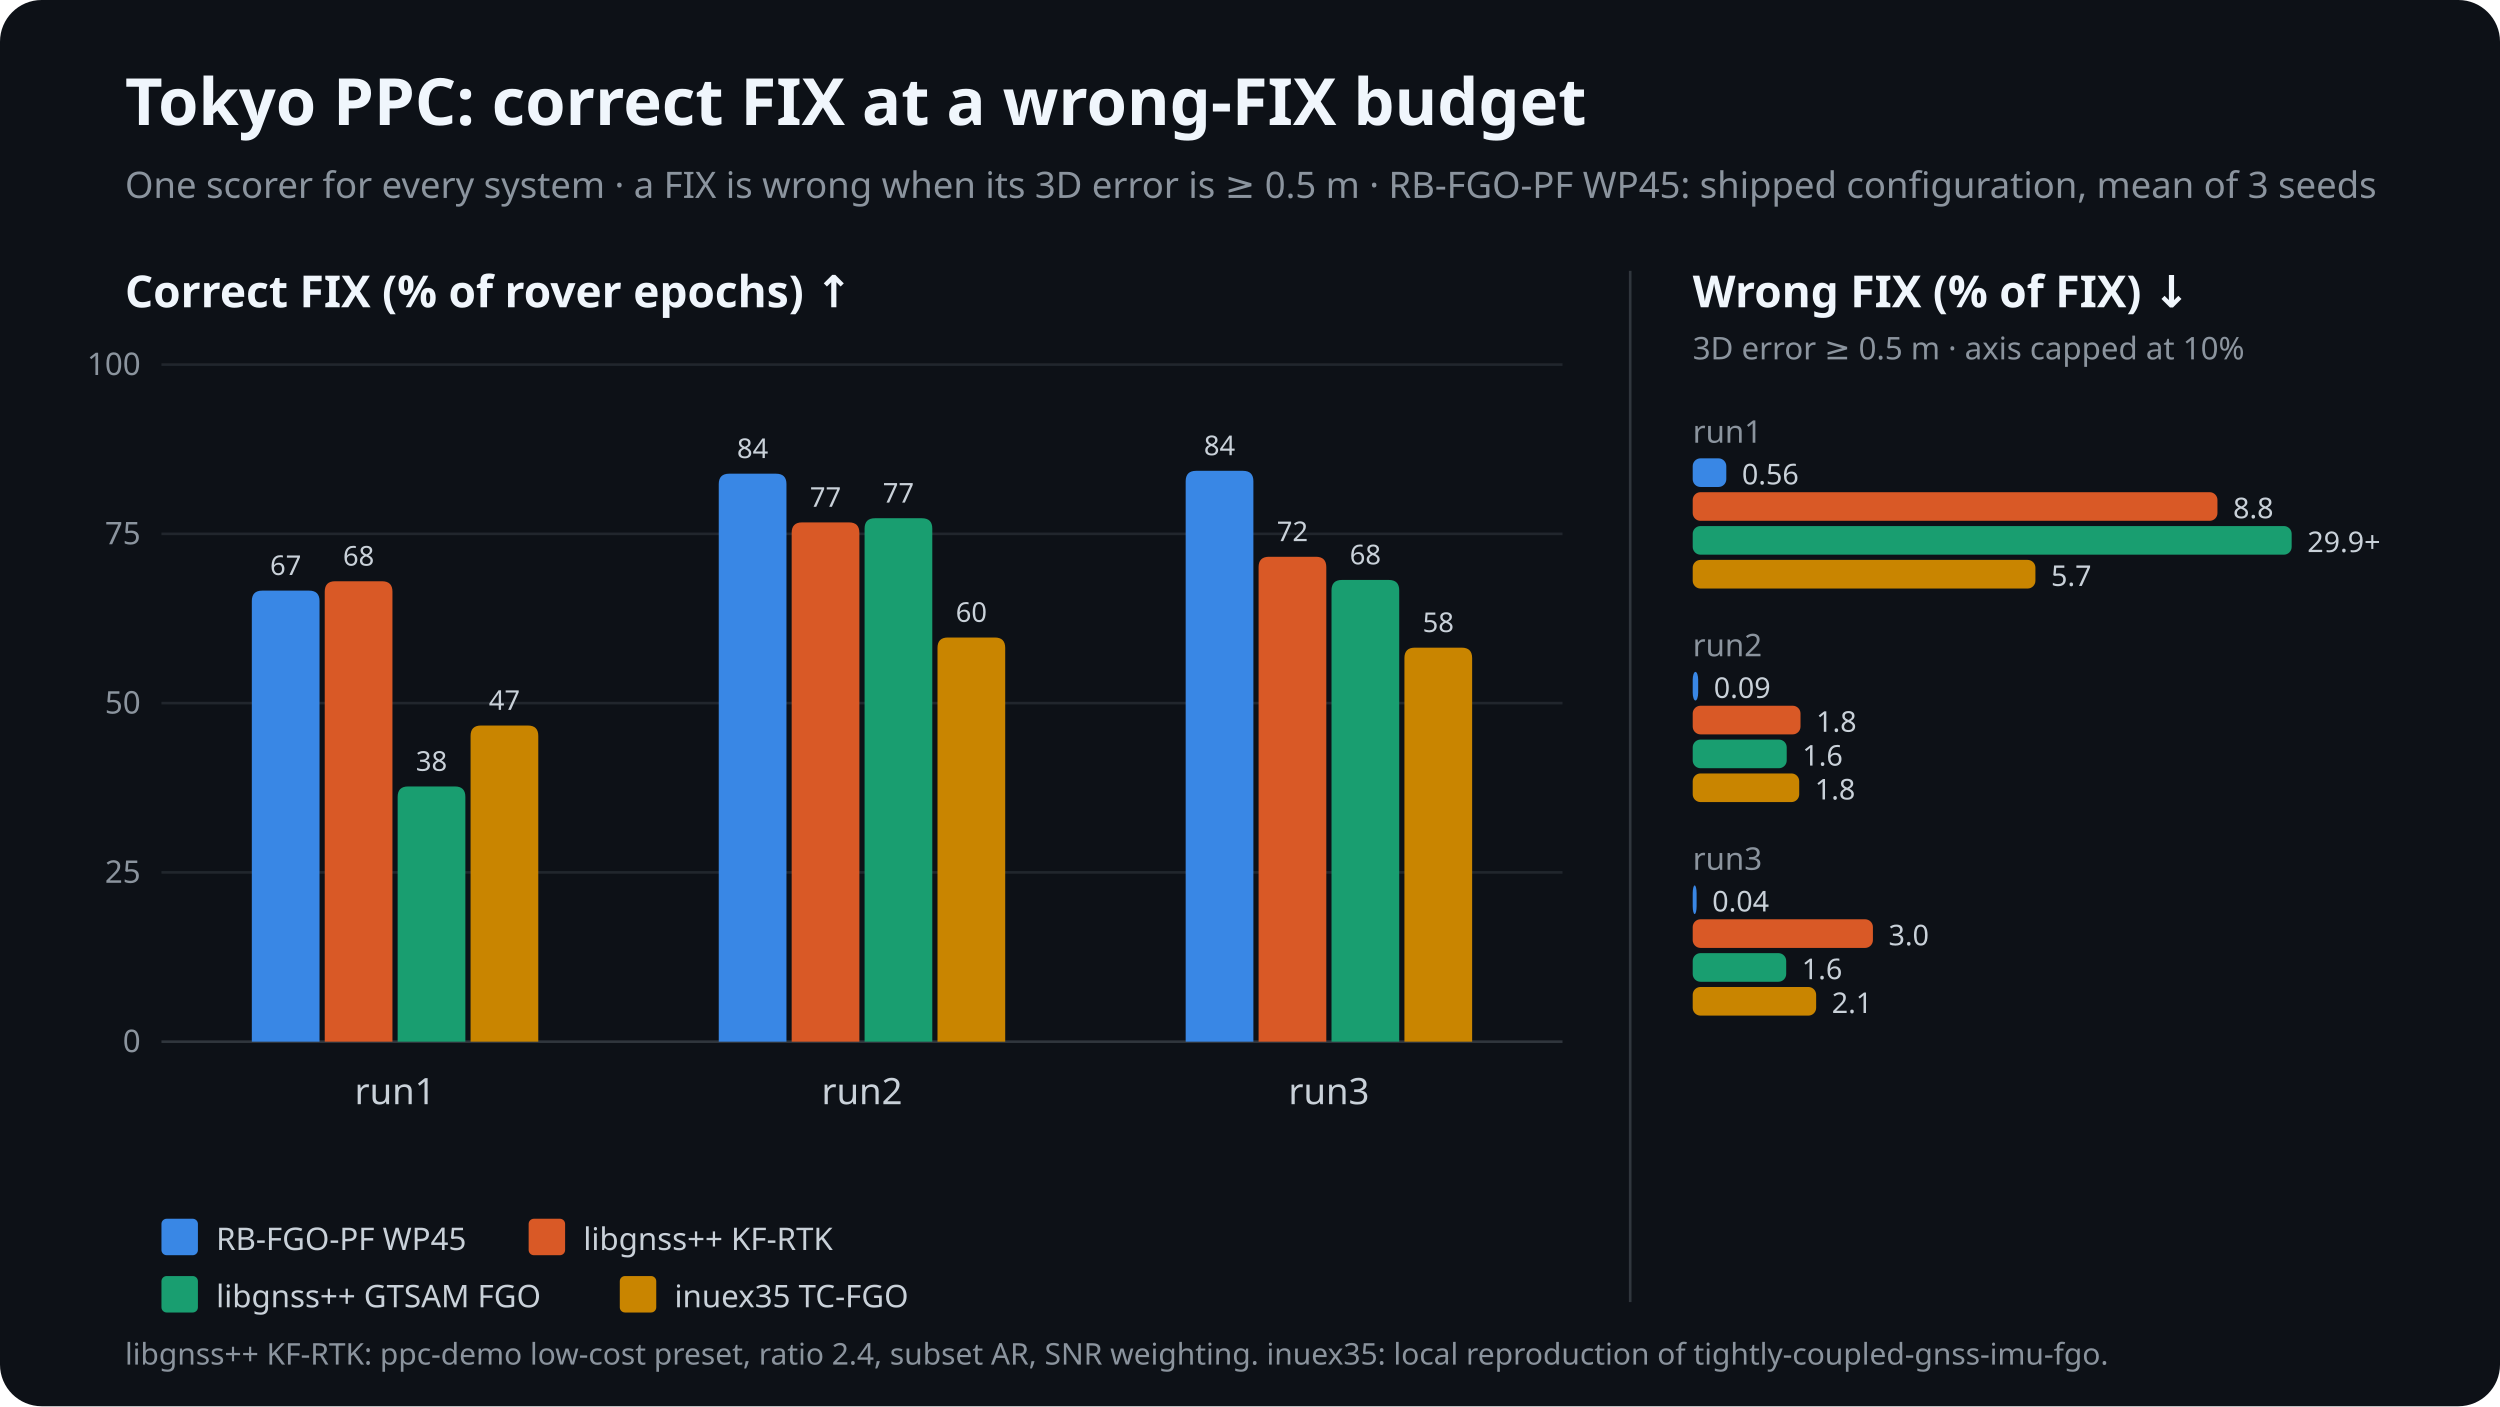
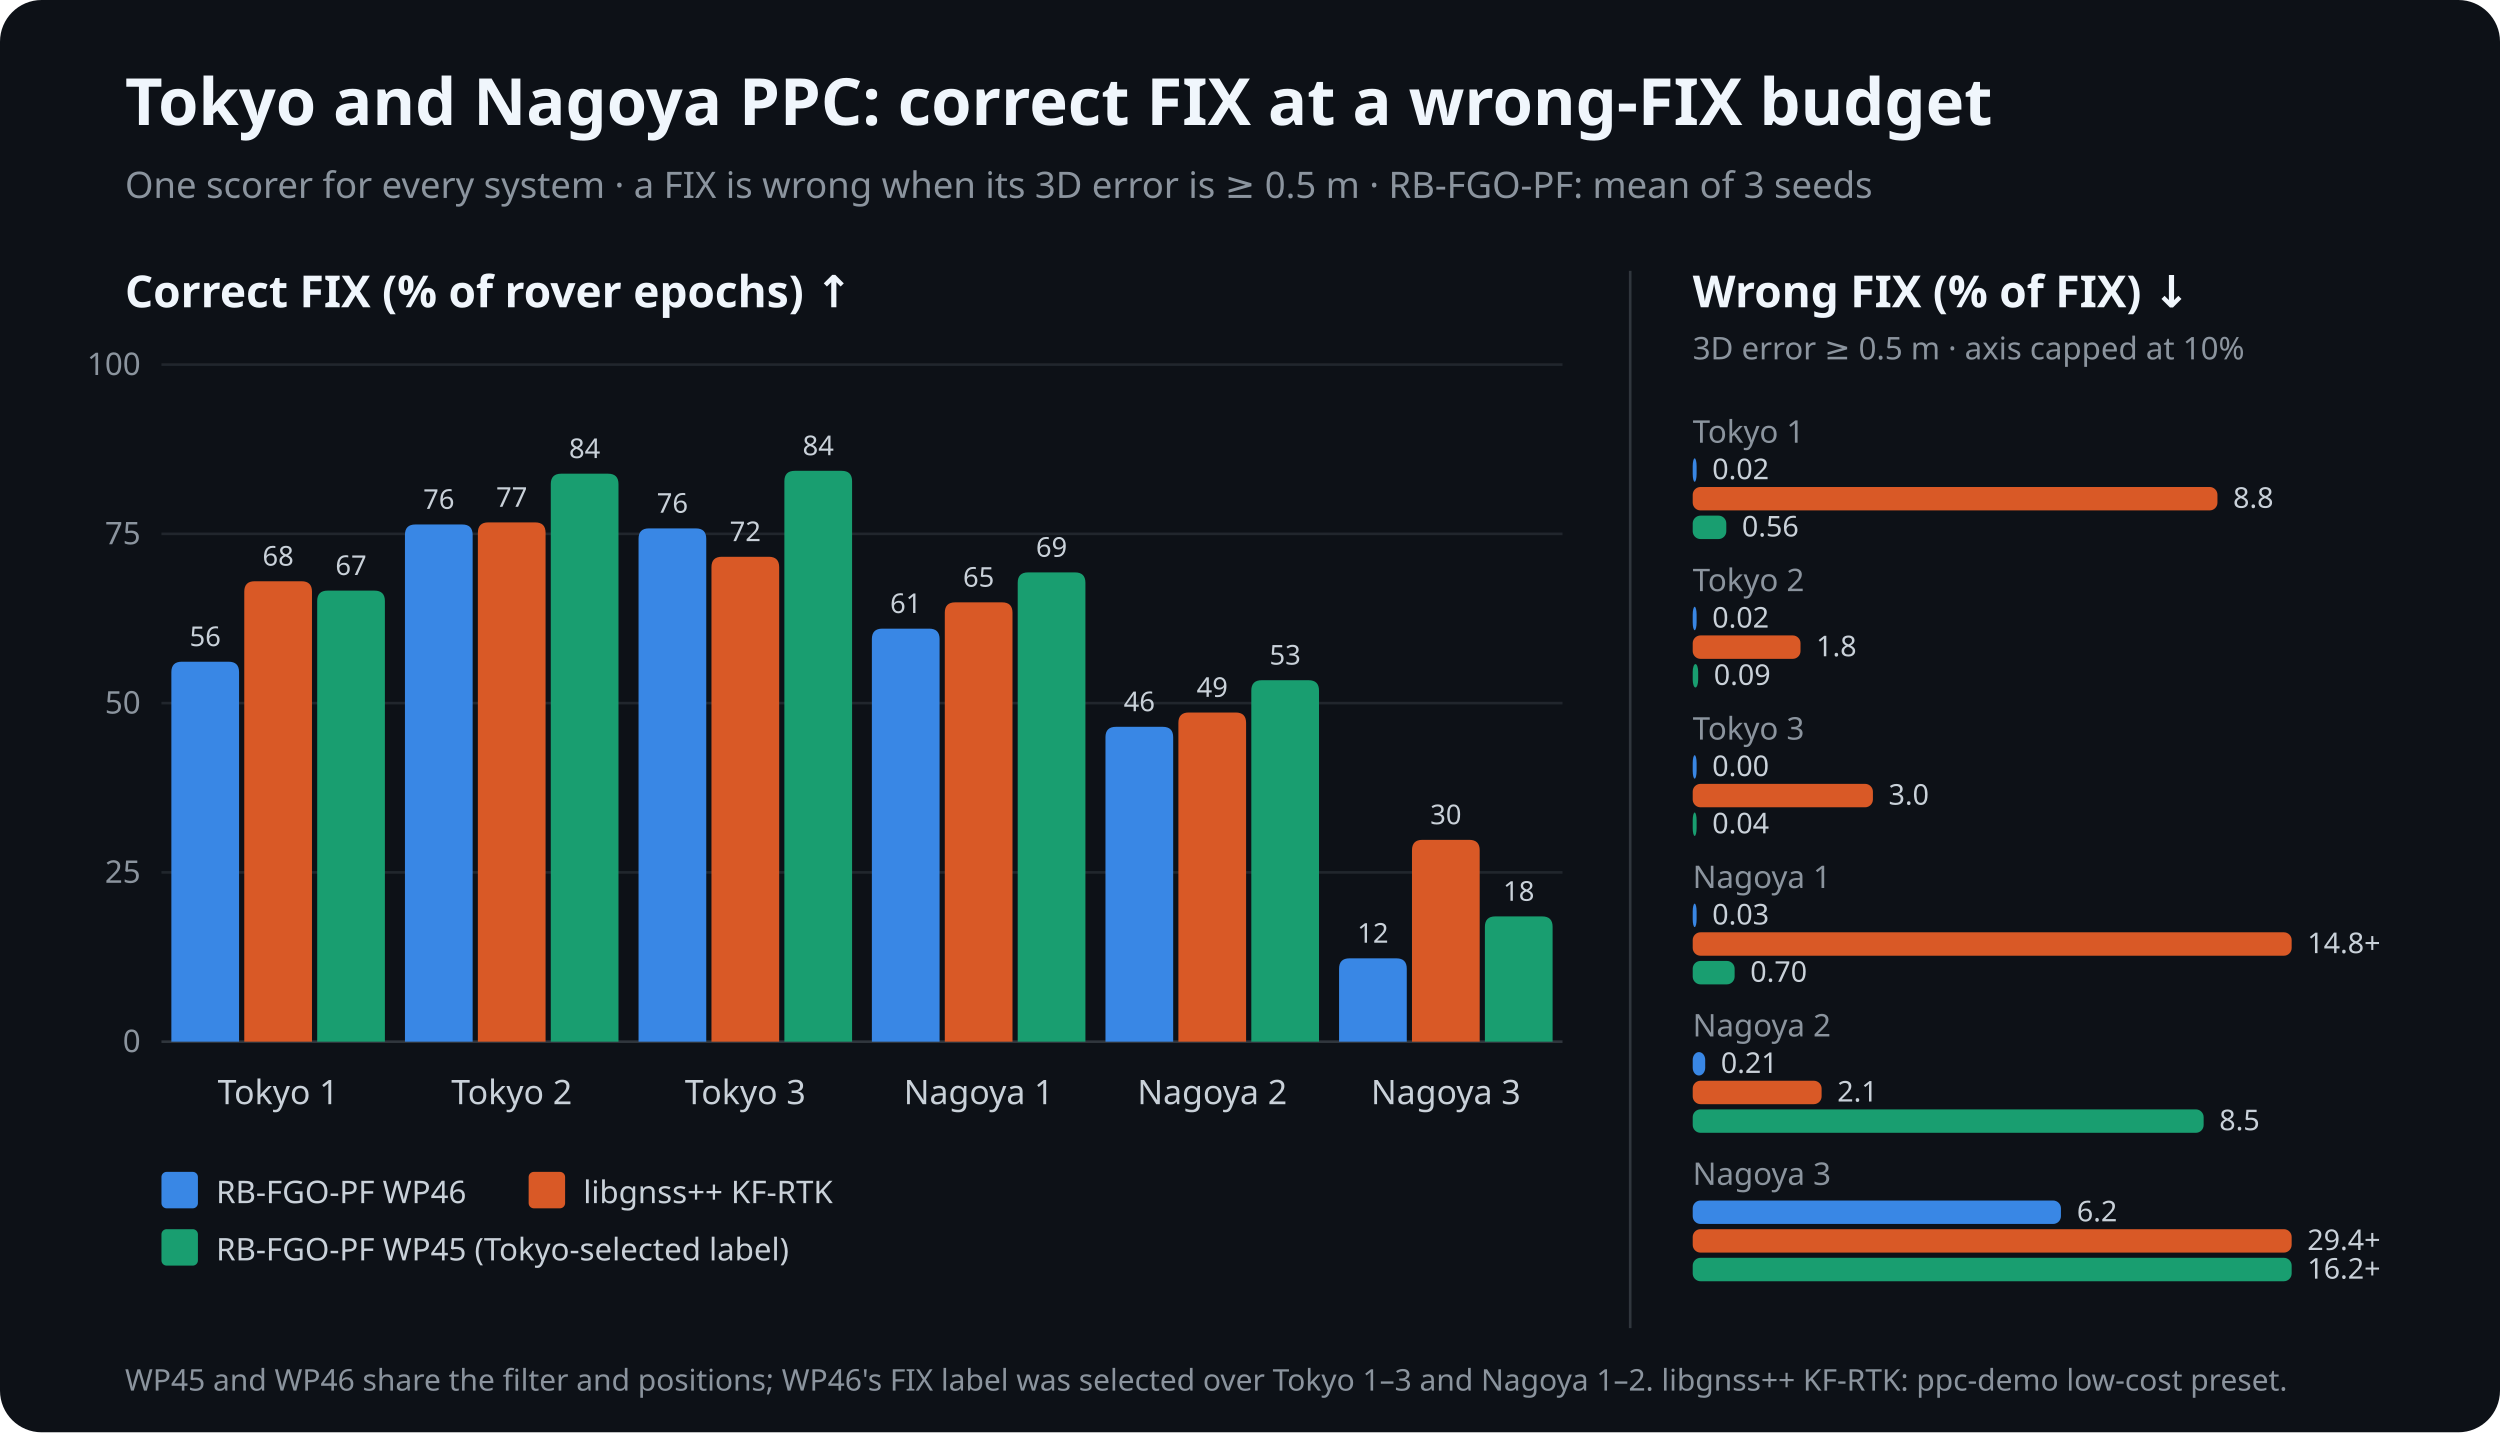
- <svg xmlns="http://www.w3.org/2000/svg" width="960" height="540" viewBox="0 0 960 540" role="img" aria-labelledby="title desc">
-   <rect width="960" height="540" rx="16" fill="#0d1117" />
-   <text x="48" y="48" fill="#f0f6fc" font-family="system-ui,sans-serif" font-size="25" font-weight="700">Tokyo PPC: correct FIX at a wrong-FIX budget</text>
-   <text x="48" y="76" fill="#8b949e" font-family="system-ui,sans-serif" font-size="14">One scorer for every system · a FIX is wrong when its 3D error is ≥ 0.5 m · RB-FGO-PF WP45: shipped configuration, mean of 3 seeds</text>
+ <svg xmlns="http://www.w3.org/2000/svg" width="960" height="550" viewBox="0 0 960 550" role="img" aria-labelledby="title desc">
+   <rect width="960" height="550" rx="16" fill="#0d1117" />
+   <text x="48" y="48" fill="#f0f6fc" font-family="system-ui,sans-serif" font-size="25" font-weight="700">Tokyo and Nagoya PPC: correct FIX at a wrong-FIX budget</text>
+   <text x="48" y="76" fill="#8b949e" font-family="system-ui,sans-serif" font-size="14">One scorer for every system · a FIX is wrong when its 3D error is ≥ 0.5 m · RB-FGO-PF: mean of 3 seeds</text>
  <g font-family="system-ui,sans-serif">
    <text x="48" y="118" fill="#f0f6fc" font-size="17" font-weight="600">Correct FIX (% of rover epochs) ↑</text>
    <line x1="62" y1="400.0" x2="600" y2="400.0" stroke="#30363d" />
    <text x="54" y="404.0" fill="#8b949e" font-size="12" text-anchor="end">0</text>
    <line x1="62" y1="335.0" x2="600" y2="335.0" stroke="#21262d" />
    <text x="54" y="339.0" fill="#8b949e" font-size="12" text-anchor="end">25</text>
    <line x1="62" y1="270.0" x2="600" y2="270.0" stroke="#21262d" />
    <text x="54" y="274.0" fill="#8b949e" font-size="12" text-anchor="end">50</text>
    <line x1="62" y1="205.0" x2="600" y2="205.0" stroke="#21262d" />
    <text x="54" y="209.0" fill="#8b949e" font-size="12" text-anchor="end">75</text>
    <line x1="62" y1="140.0" x2="600" y2="140.0" stroke="#21262d" />
    <text x="54" y="144.0" fill="#8b949e" font-size="12" text-anchor="end">100</text>
-     <path d="M96.7,400 V230.8 Q96.7,226.8 100.7,226.8 H118.7 Q122.7,226.8 122.7,230.8 V400 Z" fill="#3987e5" />
-     <text x="109.7" y="220.8" fill="#c9d1d9" font-size="10.5" text-anchor="middle">67</text>
-     <path d="M124.7,400 V227.2 Q124.7,223.2 128.7,223.2 H146.7 Q150.7,223.2 150.7,227.2 V400 Z" fill="#d95926" />
-     <text x="137.7" y="217.2" fill="#c9d1d9" font-size="10.5" text-anchor="middle">68</text>
-     <path d="M152.7,400 V306.0 Q152.7,302.0 156.7,302.0 H174.7 Q178.7,302.0 178.7,306.0 V400 Z" fill="#199e70" />
-     <text x="165.7" y="296.0" fill="#c9d1d9" font-size="10.5" text-anchor="middle">38</text>
-     <path d="M180.7,400 V282.6 Q180.7,278.6 184.7,278.6 H202.7 Q206.7,278.6 206.7,282.6 V400 Z" fill="#c98500" />
-     <text x="193.7" y="272.6" fill="#c9d1d9" font-size="10.5" text-anchor="middle">47</text>
-     <text x="151.7" y="424" fill="#c9d1d9" font-size="14" text-anchor="middle">run1</text>
-     <path d="M276.0,400 V185.9 Q276.0,181.9 280.0,181.9 H298.0 Q302.0,181.9 302.0,185.9 V400 Z" fill="#3987e5" />
-     <text x="289.0" y="175.9" fill="#c9d1d9" font-size="10.5" text-anchor="middle">84</text>
-     <path d="M304.0,400 V204.6 Q304.0,200.6 308.0,200.6 H326.0 Q330.0,200.6 330.0,204.6 V400 Z" fill="#d95926" />
-     <text x="317.0" y="194.6" fill="#c9d1d9" font-size="10.5" text-anchor="middle">77</text>
-     <path d="M332.0,400 V203.0 Q332.0,199.0 336.0,199.0 H354.0 Q358.0,199.0 358.0,203.0 V400 Z" fill="#199e70" />
-     <text x="345.0" y="193.0" fill="#c9d1d9" font-size="10.5" text-anchor="middle">77</text>
-     <path d="M360.0,400 V248.8 Q360.0,244.8 364.0,244.8 H382.0 Q386.0,244.8 386.0,248.8 V400 Z" fill="#c98500" />
-     <text x="373.0" y="238.8" fill="#c9d1d9" font-size="10.5" text-anchor="middle">60</text>
-     <text x="331.0" y="424" fill="#c9d1d9" font-size="14" text-anchor="middle">run2</text>
-     <path d="M455.3,400 V184.8 Q455.3,180.8 459.3,180.8 H477.3 Q481.3,180.8 481.3,184.8 V400 Z" fill="#3987e5" />
-     <text x="468.3" y="174.8" fill="#c9d1d9" font-size="10.5" text-anchor="middle">84</text>
-     <path d="M483.3,400 V217.8 Q483.3,213.8 487.3,213.8 H505.3 Q509.3,213.8 509.3,217.8 V400 Z" fill="#d95926" />
-     <text x="496.3" y="207.8" fill="#c9d1d9" font-size="10.5" text-anchor="middle">72</text>
-     <path d="M511.3,400 V226.7 Q511.3,222.7 515.3,222.7 H533.3 Q537.3,222.7 537.3,226.7 V400 Z" fill="#199e70" />
-     <text x="524.3" y="216.7" fill="#c9d1d9" font-size="10.5" text-anchor="middle">68</text>
-     <path d="M539.3,400 V252.7 Q539.3,248.7 543.3,248.7 H561.3 Q565.3,248.7 565.3,252.7 V400 Z" fill="#c98500" />
-     <text x="552.3" y="242.7" fill="#c9d1d9" font-size="10.5" text-anchor="middle">58</text>
-     <text x="510.3" y="424" fill="#c9d1d9" font-size="14" text-anchor="middle">run3</text>
-     <line x1="626" y1="104" x2="626" y2="500" stroke="#30363d" />
+     <path d="M65.8,400 V258.1 Q65.8,254.1 69.8,254.1 H87.8 Q91.8,254.1 91.8,258.1 V400 Z" fill="#3987e5" />
+     <text x="78.8" y="248.1" fill="#c9d1d9" font-size="10.5" text-anchor="middle">56</text>
+     <path d="M93.8,400 V227.2 Q93.8,223.2 97.8,223.2 H115.8 Q119.8,223.2 119.8,227.2 V400 Z" fill="#d95926" />
+     <text x="106.8" y="217.2" fill="#c9d1d9" font-size="10.5" text-anchor="middle">68</text>
+     <path d="M121.8,400 V230.8 Q121.8,226.8 125.8,226.8 H143.8 Q147.8,226.8 147.8,230.8 V400 Z" fill="#199e70" />
+     <text x="134.8" y="220.8" fill="#c9d1d9" font-size="10.5" text-anchor="middle">67</text>
+     <text x="106.8" y="424" fill="#c9d1d9" font-size="13" text-anchor="middle">Tokyo 1</text>
+     <path d="M155.5,400 V205.4 Q155.5,201.4 159.5,201.4 H177.5 Q181.5,201.4 181.5,205.4 V400 Z" fill="#3987e5" />
+     <text x="168.5" y="195.4" fill="#c9d1d9" font-size="10.5" text-anchor="middle">76</text>
+     <path d="M183.5,400 V204.6 Q183.5,200.6 187.5,200.6 H205.5 Q209.5,200.6 209.5,204.6 V400 Z" fill="#d95926" />
+     <text x="196.5" y="194.6" fill="#c9d1d9" font-size="10.5" text-anchor="middle">77</text>
+     <path d="M211.5,400 V185.9 Q211.5,181.9 215.5,181.9 H233.5 Q237.5,181.9 237.5,185.9 V400 Z" fill="#199e70" />
+     <text x="224.5" y="175.9" fill="#c9d1d9" font-size="10.5" text-anchor="middle">84</text>
+     <text x="196.5" y="424" fill="#c9d1d9" font-size="13" text-anchor="middle">Tokyo 2</text>
+     <path d="M245.2,400 V206.9 Q245.2,202.9 249.2,202.9 H267.2 Q271.2,202.9 271.2,206.9 V400 Z" fill="#3987e5" />
+     <text x="258.2" y="196.9" fill="#c9d1d9" font-size="10.5" text-anchor="middle">76</text>
+     <path d="M273.2,400 V217.8 Q273.2,213.8 277.2,213.8 H295.2 Q299.2,213.8 299.2,217.8 V400 Z" fill="#d95926" />
+     <text x="286.2" y="207.8" fill="#c9d1d9" font-size="10.5" text-anchor="middle">72</text>
+     <path d="M301.2,400 V184.8 Q301.2,180.8 305.2,180.8 H323.2 Q327.2,180.8 327.2,184.8 V400 Z" fill="#199e70" />
+     <text x="314.2" y="174.8" fill="#c9d1d9" font-size="10.5" text-anchor="middle">84</text>
+     <text x="286.2" y="424" fill="#c9d1d9" font-size="13" text-anchor="middle">Tokyo 3</text>
+     <path d="M334.8,400 V245.4 Q334.8,241.4 338.8,241.4 H356.8 Q360.8,241.4 360.8,245.4 V400 Z" fill="#3987e5" />
+     <text x="347.8" y="235.4" fill="#c9d1d9" font-size="10.5" text-anchor="middle">61</text>
+     <path d="M362.8,400 V235.3 Q362.8,231.3 366.8,231.3 H384.8 Q388.8,231.3 388.8,235.3 V400 Z" fill="#d95926" />
+     <text x="375.8" y="225.3" fill="#c9d1d9" font-size="10.5" text-anchor="middle">65</text>
+     <path d="M390.8,400 V223.8 Q390.8,219.8 394.8,219.8 H412.8 Q416.8,219.8 416.8,223.8 V400 Z" fill="#199e70" />
+     <text x="403.8" y="213.8" fill="#c9d1d9" font-size="10.5" text-anchor="middle">69</text>
+     <text x="375.8" y="424" fill="#c9d1d9" font-size="13" text-anchor="middle">Nagoya 1</text>
+     <path d="M424.5,400 V283.1 Q424.5,279.1 428.5,279.1 H446.5 Q450.5,279.1 450.5,283.1 V400 Z" fill="#3987e5" />
+     <text x="437.5" y="273.1" fill="#c9d1d9" font-size="10.5" text-anchor="middle">46</text>
+     <path d="M452.5,400 V277.6 Q452.5,273.6 456.5,273.6 H474.5 Q478.5,273.6 478.5,277.6 V400 Z" fill="#d95926" />
+     <text x="465.5" y="267.6" fill="#c9d1d9" font-size="10.5" text-anchor="middle">49</text>
+     <path d="M480.5,400 V265.2 Q480.5,261.2 484.5,261.2 H502.5 Q506.5,261.2 506.5,265.2 V400 Z" fill="#199e70" />
+     <text x="493.5" y="255.2" fill="#c9d1d9" font-size="10.5" text-anchor="middle">53</text>
+     <text x="465.5" y="424" fill="#c9d1d9" font-size="13" text-anchor="middle">Nagoya 2</text>
+     <path d="M514.2,400 V372.0 Q514.2,368.0 518.2,368.0 H536.2 Q540.2,368.0 540.2,372.0 V400 Z" fill="#3987e5" />
+     <text x="527.2" y="362.0" fill="#c9d1d9" font-size="10.5" text-anchor="middle">12</text>
+     <path d="M542.2,400 V326.5 Q542.2,322.5 546.2,322.5 H564.2 Q568.2,322.5 568.2,326.5 V400 Z" fill="#d95926" />
+     <text x="555.2" y="316.5" fill="#c9d1d9" font-size="10.5" text-anchor="middle">30</text>
+     <path d="M570.2,400 V355.9 Q570.2,351.9 574.2,351.9 H592.2 Q596.2,351.9 596.2,355.9 V400 Z" fill="#199e70" />
+     <text x="583.2" y="345.9" fill="#c9d1d9" font-size="10.5" text-anchor="middle">18</text>
+     <text x="555.2" y="424" fill="#c9d1d9" font-size="13" text-anchor="middle">Nagoya 3</text>
+     <line x1="626" y1="104" x2="626" y2="510" stroke="#30363d" />
    <text x="650" y="118" fill="#f0f6fc" font-size="17" font-weight="600">Wrong FIX (% of FIX) ↓</text>
    <text x="650" y="138" fill="#8b949e" font-size="12">3D error ≥ 0.5 m · axis capped at 10%</text>
-     <text x="650" y="170" fill="#8b949e" font-size="12">run1</text>
-     <rect x="650" y="176" width="12.9" height="11" rx="3" fill="#3987e5" />
-     <text x="668.9" y="186" fill="#c9d1d9" font-size="11">0.56</text>
-     <rect x="650" y="189" width="201.5" height="11" rx="3" fill="#d95926" />
-     <text x="857.5" y="199" fill="#c9d1d9" font-size="11">8.8</text>
-     <rect x="650" y="202" width="230.0" height="11" rx="3" fill="#199e70" />
-     <text x="886.0" y="212" fill="#c9d1d9" font-size="11">29.9+</text>
-     <rect x="650" y="215" width="131.6" height="11" rx="3" fill="#c98500" />
-     <text x="787.6" y="225" fill="#c9d1d9" font-size="11">5.7</text>
-     <text x="650" y="252" fill="#8b949e" font-size="12">run2</text>
-     <rect x="650" y="258" width="2.1" height="11" rx="3" fill="#3987e5" />
-     <text x="658.1" y="268" fill="#c9d1d9" font-size="11">0.09</text>
-     <rect x="650" y="271" width="41.4" height="11" rx="3" fill="#d95926" />
-     <text x="697.4" y="281" fill="#c9d1d9" font-size="11">1.8</text>
-     <rect x="650" y="284" width="36.1" height="11" rx="3" fill="#199e70" />
-     <text x="692.1" y="294" fill="#c9d1d9" font-size="11">1.6</text>
-     <rect x="650" y="297" width="40.9" height="11" rx="3" fill="#c98500" />
-     <text x="696.9" y="307" fill="#c9d1d9" font-size="11">1.8</text>
-     <text x="650" y="334" fill="#8b949e" font-size="12">run3</text>
-     <rect x="650" y="340" width="1.5" height="11" rx="3" fill="#3987e5" />
-     <text x="657.5" y="350" fill="#c9d1d9" font-size="11">0.04</text>
-     <rect x="650" y="353" width="69.2" height="11" rx="3" fill="#d95926" />
-     <text x="725.2" y="363" fill="#c9d1d9" font-size="11">3.0</text>
-     <rect x="650" y="366" width="35.9" height="11" rx="3" fill="#199e70" />
-     <text x="691.9" y="376" fill="#c9d1d9" font-size="11">1.6</text>
-     <rect x="650" y="379" width="47.4" height="11" rx="3" fill="#c98500" />
-     <text x="703.4" y="389" fill="#c9d1d9" font-size="11">2.1</text>
-     <rect x="62" y="468" width="14" height="14" rx="2" fill="#3987e5" />
-     <text x="83" y="480" fill="#c9d1d9" font-size="12">RB-FGO-PF WP45</text>
-     <rect x="203.0" y="468" width="14" height="14" rx="2" fill="#d95926" />
-     <text x="224.0" y="480" fill="#c9d1d9" font-size="12">libgnss++ KF-RTK</text>
-     <rect x="62" y="490" width="14" height="14" rx="2" fill="#199e70" />
-     <text x="83" y="502" fill="#c9d1d9" font-size="12">libgnss++ GTSAM FGO</text>
-     <rect x="238.0" y="490" width="14" height="14" rx="2" fill="#c98500" />
-     <text x="259.0" y="502" fill="#c9d1d9" font-size="12">inuex35 TC-FGO</text>
-     <text x="48" y="524" fill="#8b949e" font-size="11.5">libgnss++ KF-RTK: ppc-demo low-cost preset, ratio 2.4, subset AR, SNR weighting. inuex35: local reproduction of tightly-coupled-gnss-imu-fgo.</text>
+     <text x="650" y="170" fill="#8b949e" font-size="12">Tokyo 1</text>
+     <rect x="650" y="176" width="1.5" height="9" rx="3" fill="#3987e5" />
+     <text x="657.5" y="184" fill="#c9d1d9" font-size="11">0.02</text>
+     <rect x="650" y="187" width="201.5" height="9" rx="3" fill="#d95926" />
+     <text x="857.5" y="195" fill="#c9d1d9" font-size="11">8.8</text>
+     <rect x="650" y="198" width="12.9" height="9" rx="3" fill="#199e70" />
+     <text x="668.9" y="206" fill="#c9d1d9" font-size="11">0.56</text>
+     <text x="650" y="227" fill="#8b949e" font-size="12">Tokyo 2</text>
+     <rect x="650" y="233" width="1.5" height="9" rx="3" fill="#3987e5" />
+     <text x="657.5" y="241" fill="#c9d1d9" font-size="11">0.02</text>
+     <rect x="650" y="244" width="41.4" height="9" rx="3" fill="#d95926" />
+     <text x="697.4" y="252" fill="#c9d1d9" font-size="11">1.8</text>
+     <rect x="650" y="255" width="2.1" height="9" rx="3" fill="#199e70" />
+     <text x="658.1" y="263" fill="#c9d1d9" font-size="11">0.09</text>
+     <text x="650" y="284" fill="#8b949e" font-size="12">Tokyo 3</text>
+     <rect x="650" y="290" width="1.5" height="9" rx="3" fill="#3987e5" />
+     <text x="657.5" y="298" fill="#c9d1d9" font-size="11">0.00</text>
+     <rect x="650" y="301" width="69.2" height="9" rx="3" fill="#d95926" />
+     <text x="725.2" y="309" fill="#c9d1d9" font-size="11">3.0</text>
+     <rect x="650" y="312" width="1.5" height="9" rx="3" fill="#199e70" />
+     <text x="657.5" y="320" fill="#c9d1d9" font-size="11">0.04</text>
+     <text x="650" y="341" fill="#8b949e" font-size="12">Nagoya 1</text>
+     <rect x="650" y="347" width="1.5" height="9" rx="3" fill="#3987e5" />
+     <text x="657.5" y="355" fill="#c9d1d9" font-size="11">0.03</text>
+     <rect x="650" y="358" width="230.0" height="9" rx="3" fill="#d95926" />
+     <text x="886.0" y="366" fill="#c9d1d9" font-size="11">14.8+</text>
+     <rect x="650" y="369" width="16.1" height="9" rx="3" fill="#199e70" />
+     <text x="672.1" y="377" fill="#c9d1d9" font-size="11">0.70</text>
+     <text x="650" y="398" fill="#8b949e" font-size="12">Nagoya 2</text>
+     <rect x="650" y="404" width="4.8" height="9" rx="3" fill="#3987e5" />
+     <text x="660.8" y="412" fill="#c9d1d9" font-size="11">0.21</text>
+     <rect x="650" y="415" width="49.5" height="9" rx="3" fill="#d95926" />
+     <text x="705.5" y="423" fill="#c9d1d9" font-size="11">2.1</text>
+     <rect x="650" y="426" width="196.2" height="9" rx="3" fill="#199e70" />
+     <text x="852.2" y="434" fill="#c9d1d9" font-size="11">8.5</text>
+     <text x="650" y="455" fill="#8b949e" font-size="12">Nagoya 3</text>
+     <rect x="650" y="461" width="141.4" height="9" rx="3" fill="#3987e5" />
+     <text x="797.5" y="469" fill="#c9d1d9" font-size="11">6.2</text>
+     <rect x="650" y="472" width="230.0" height="9" rx="3" fill="#d95926" />
+     <text x="886.0" y="480" fill="#c9d1d9" font-size="11">29.4+</text>
+     <rect x="650" y="483" width="230.0" height="9" rx="3" fill="#199e70" />
+     <text x="886.0" y="491" fill="#c9d1d9" font-size="11">16.2+</text>
+     <rect x="62" y="450" width="14" height="14" rx="2" fill="#3987e5" />
+     <text x="83" y="462" fill="#c9d1d9" font-size="12">RB-FGO-PF WP46</text>
+     <rect x="203.0" y="450" width="14" height="14" rx="2" fill="#d95926" />
+     <text x="224.0" y="462" fill="#c9d1d9" font-size="12">libgnss++ KF-RTK</text>
+     <rect x="62" y="472" width="14" height="14" rx="2" fill="#199e70" />
+     <text x="83" y="484" fill="#c9d1d9" font-size="12">RB-FGO-PF WP45 (Tokyo-selected label)</text>
+     <text x="48" y="534" fill="#8b949e" font-size="11.5">WP45 and WP46 share the filter and positions; WP46's FIX label was selected over Tokyo 1–3 and Nagoya 1–2. libgnss++ KF-RTK: ppc-demo low-cost preset.</text>
  </g>
</svg>
